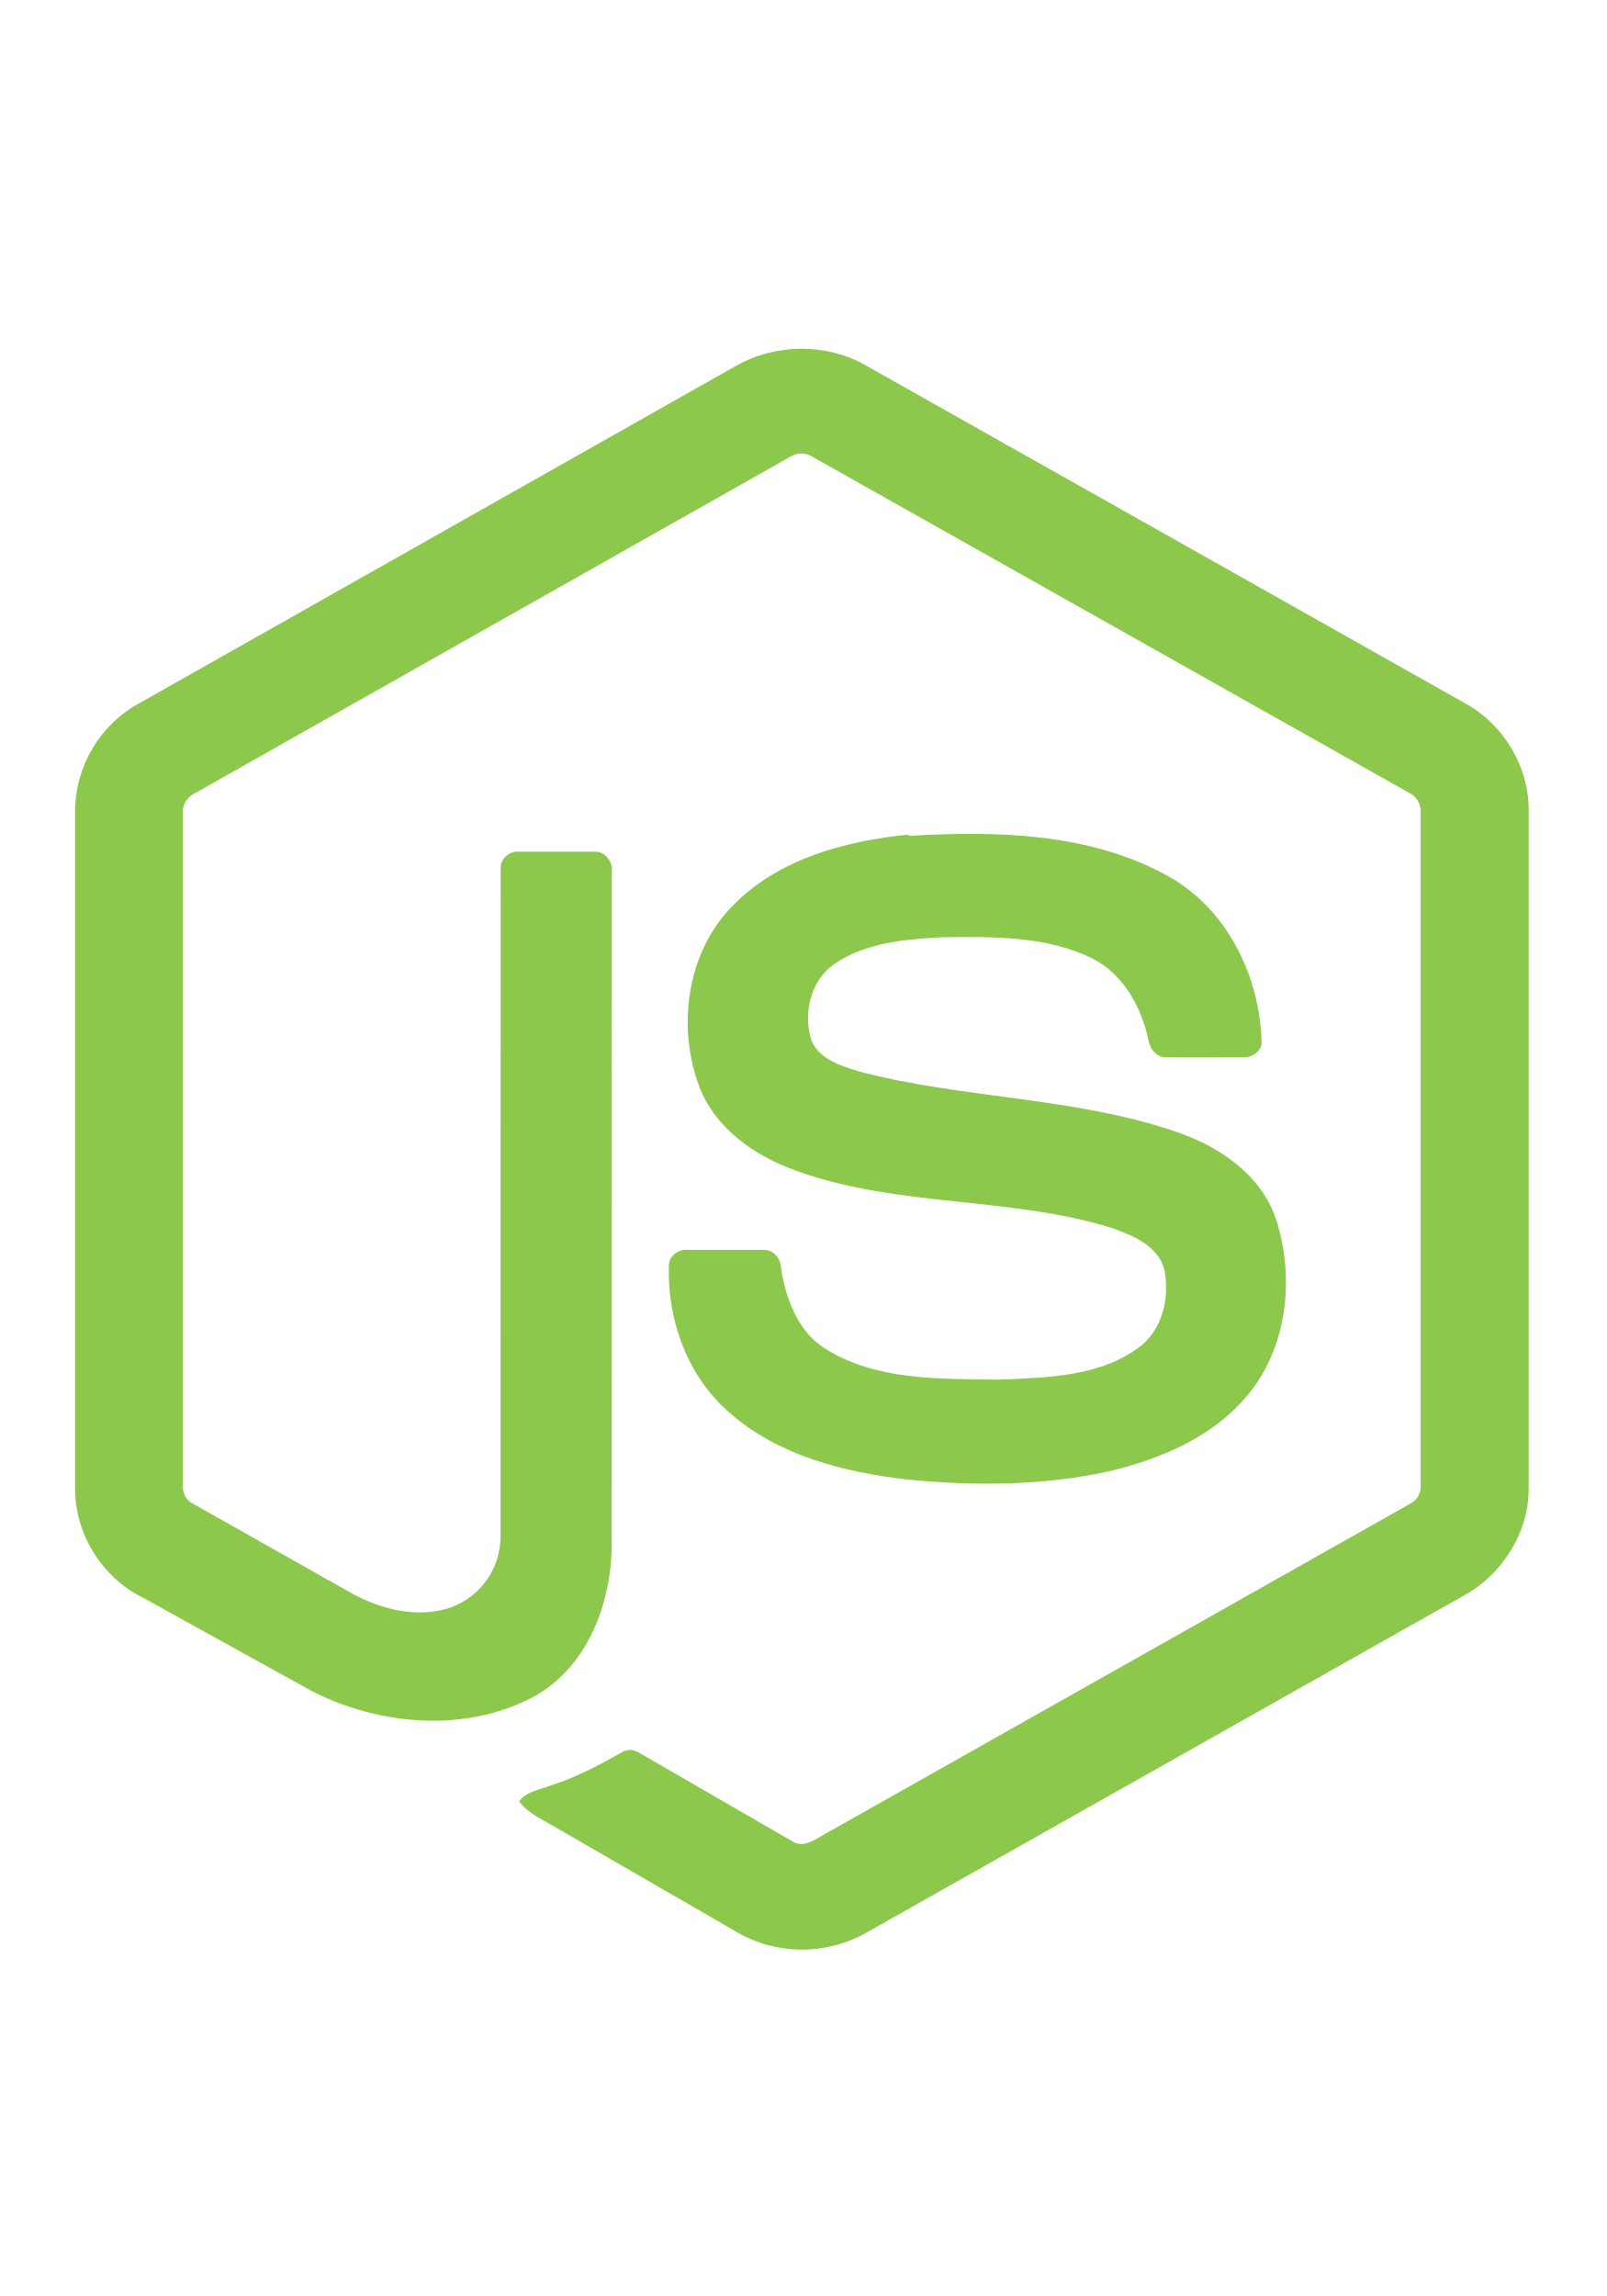
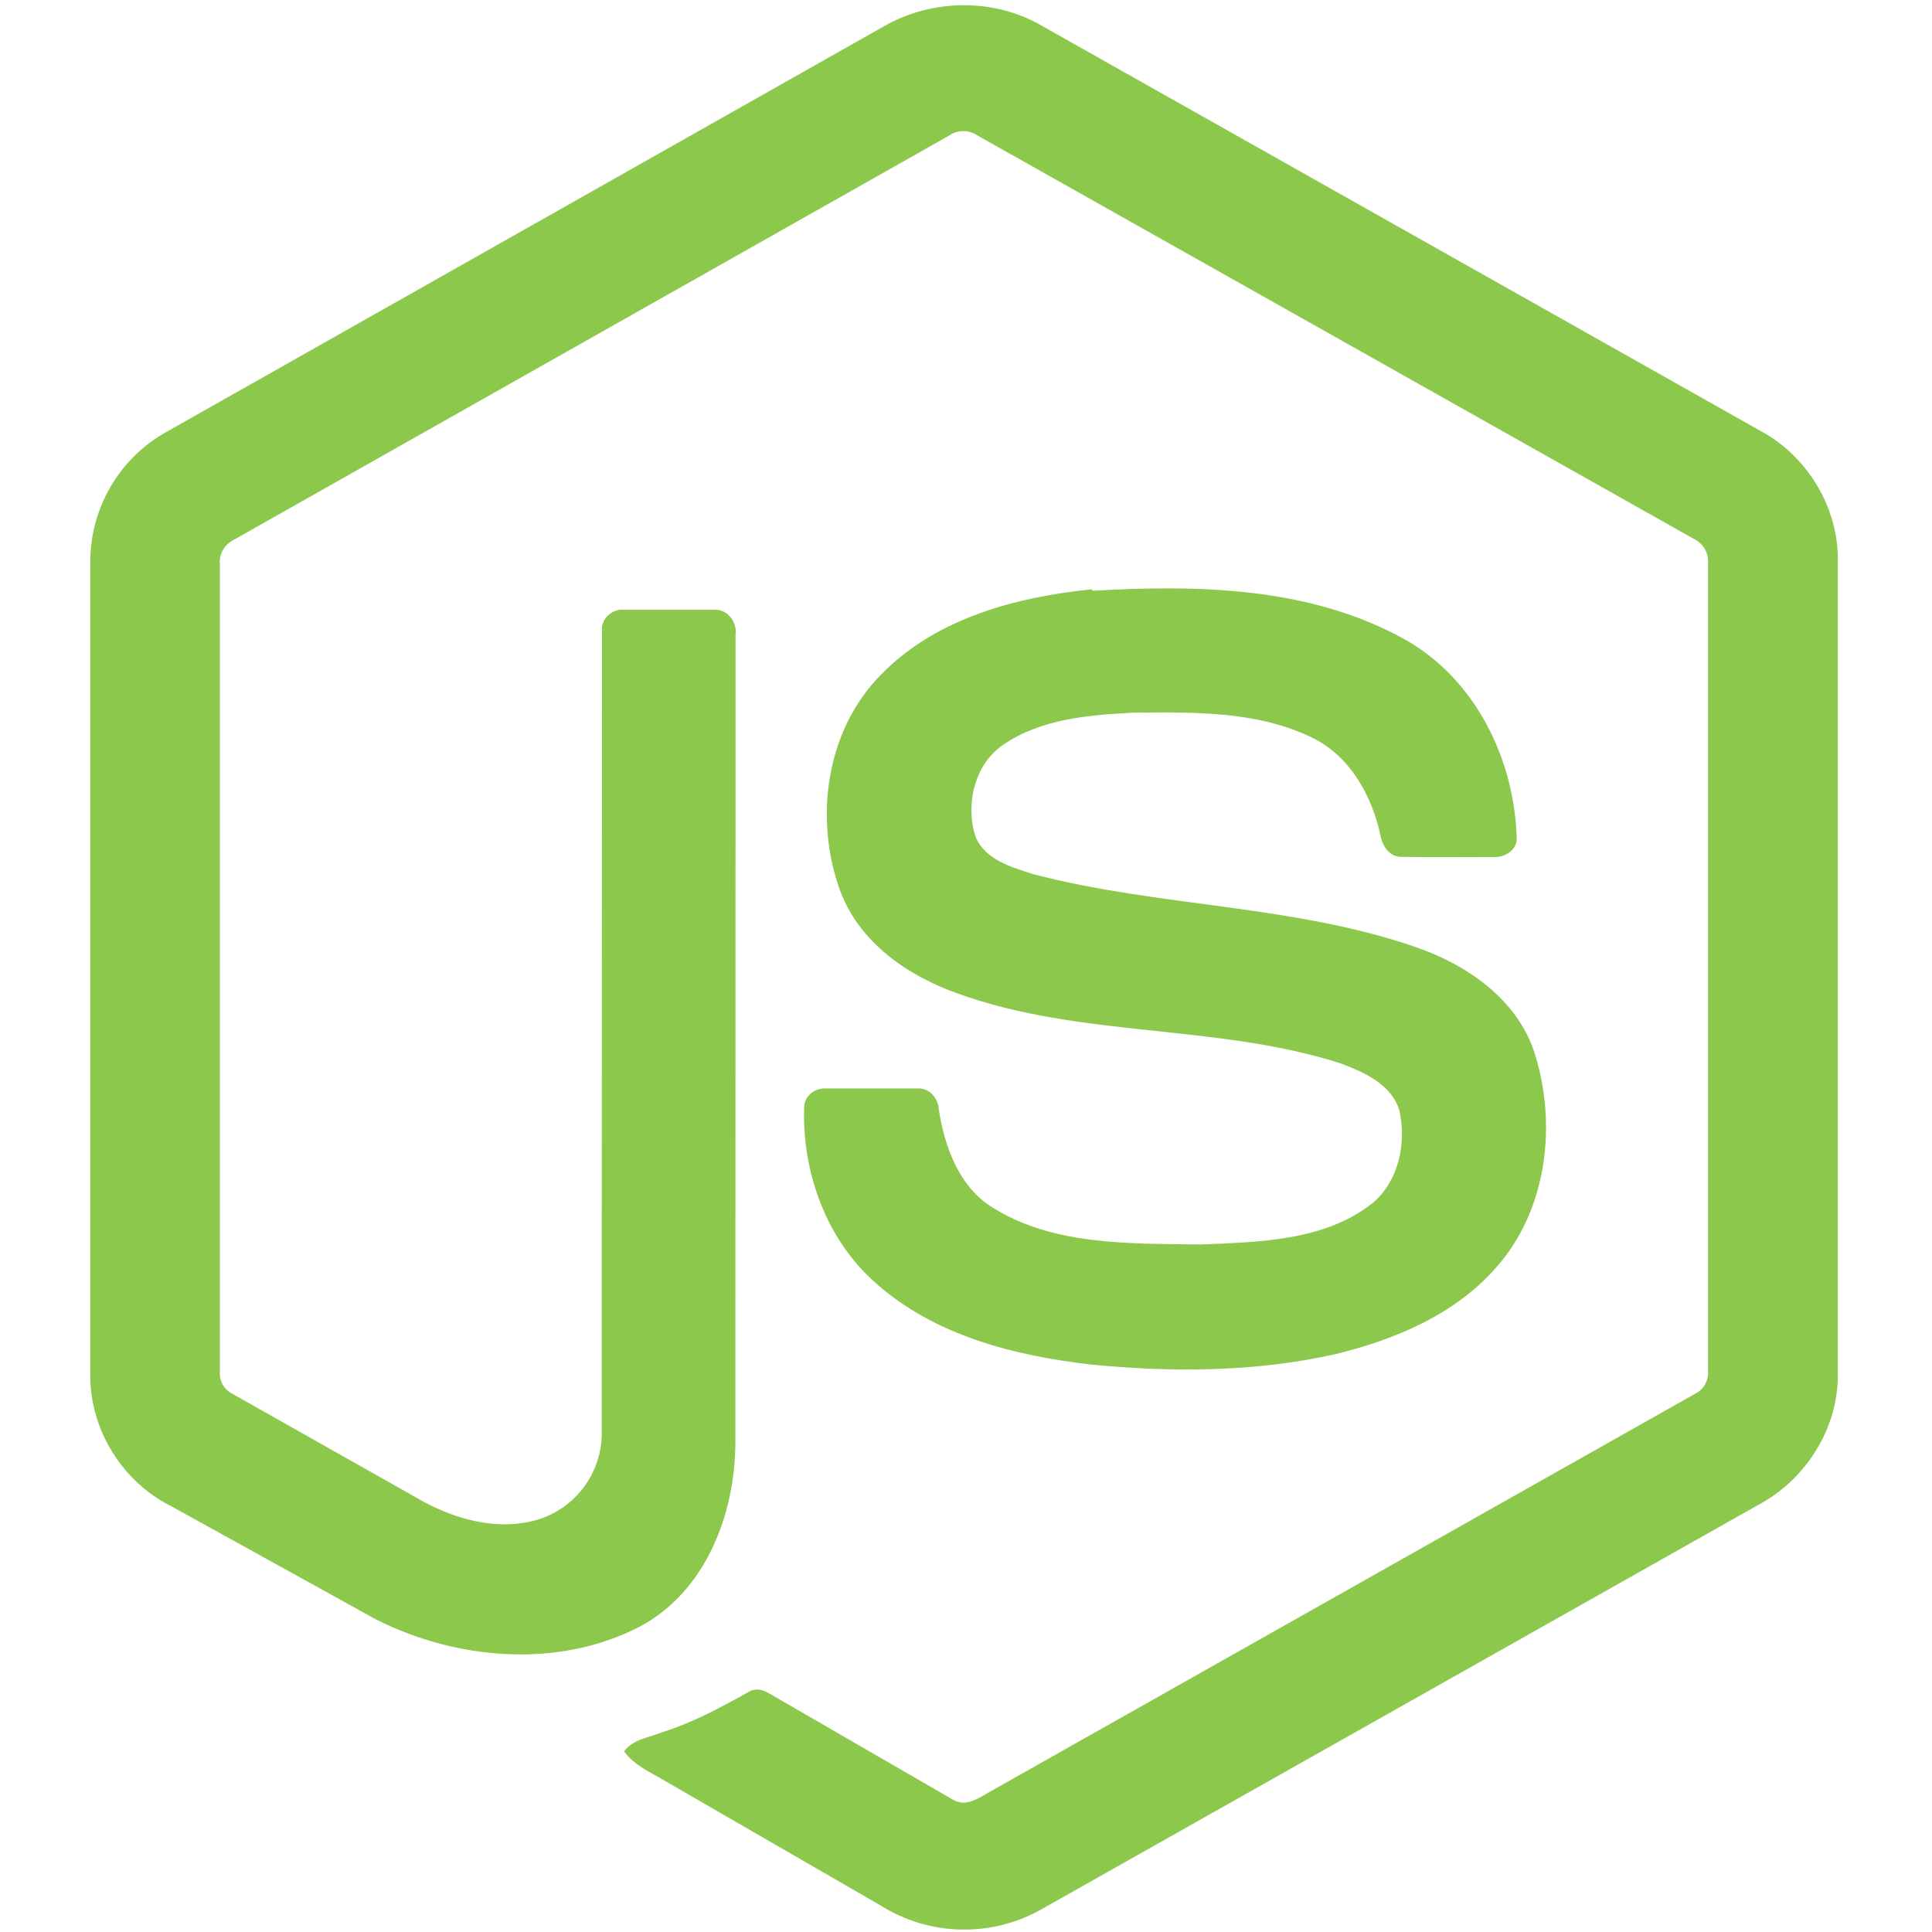
- <svg xmlns="http://www.w3.org/2000/svg" width="70" height="100" viewBox="0 0 32 32" preserveAspectRatio="xMidYMid" fill="#8cc84b">
+ <svg xmlns="http://www.w3.org/2000/svg" width="64" height="64" viewBox="0 0 32 32" preserveAspectRatio="xMidYMid" fill="#8cc84b">
  <path d="M14.656.427c.8-.453 1.82-.455 2.6 0L29.2 7.16c.747.42 1.247 1.253 1.24 2.114v13.5c.005.897-.544 1.748-1.332 2.16l-11.88 6.702a2.6 2.6 0 0 1-2.639-.073l-3.565-2.06c-.243-.145-.516-.26-.688-.495.152-.204.422-.23.642-.32.496-.158.95-.4 1.406-.656.115-.08.256-.05.366.022l3.04 1.758c.217.125.437-.04.623-.145l11.665-6.583c.144-.07.224-.222.212-.38V9.334c.016-.18-.087-.344-.25-.417L16.19 2.244a.41.41 0 0 0-.465-.001L3.892 8.93c-.16.073-.27.235-.25.415v13.37c-.014.158.07.307.215.375l3.162 1.785c.594.32 1.323.5 1.977.265a1.5 1.5 0 0 0 .971-1.409l.003-13.29c-.014-.197.172-.36.363-.34h1.52c.2-.005.357.207.33.405L12.18 23.88c.001 1.188-.487 2.48-1.586 3.063-1.354.7-3.028.553-4.366-.12l-3.4-1.88c-.8-.4-1.337-1.264-1.332-2.16v-13.5a2.46 2.46 0 0 1 1.282-2.141L14.656.427zM18.1 9.785c1.727-.1 3.576-.066 5.13.785 1.203.652 1.87 2.02 1.892 3.358-.034.18-.222.28-.394.267-.5-.001-1.002.007-1.504-.003-.213.008-.336-.188-.363-.376-.144-.64-.493-1.273-1.095-1.582-.924-.463-1.996-.44-3.004-.43-.736.04-1.527.103-2.15.535-.48.328-.624 1-.453 1.522.16.383.603.506.964.62 2.082.544 4.287.5 6.33 1.207.845.292 1.672.86 1.962 1.745.378 1.186.213 2.604-.63 3.556-.684.784-1.68 1.2-2.675 1.442-1.323.295-2.695.302-4.038.17-1.263-.144-2.577-.476-3.552-1.336-.834-.724-1.24-1.852-1.2-2.94.01-.184.193-.312.37-.297h1.5c.202-.014.35.16.36.35.093.6.322 1.25.854 1.6 1.026.662 2.313.616 3.487.635.973-.043 2.065-.056 2.86-.7.42-.367.543-.98.43-1.508-.123-.446-.6-.653-1-.8-2.055-.65-4.285-.414-6.32-1.15-.826-.292-1.625-.844-1.942-1.693-.443-1.2-.24-2.687.693-3.607.9-.915 2.22-1.268 3.47-1.394z" />
</svg>
